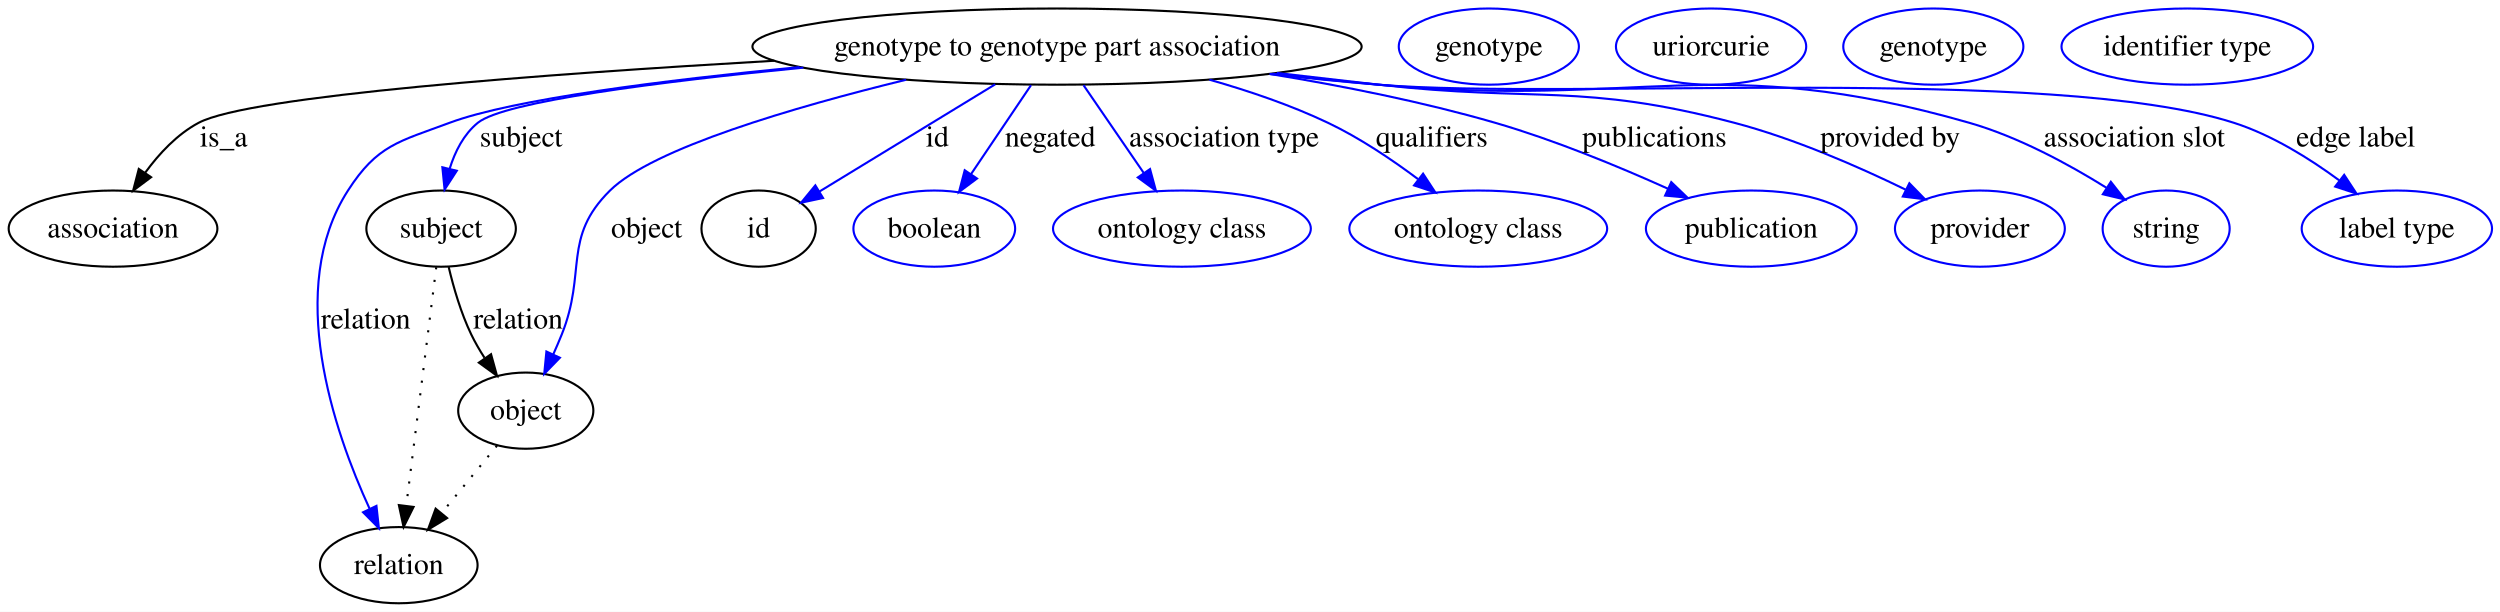
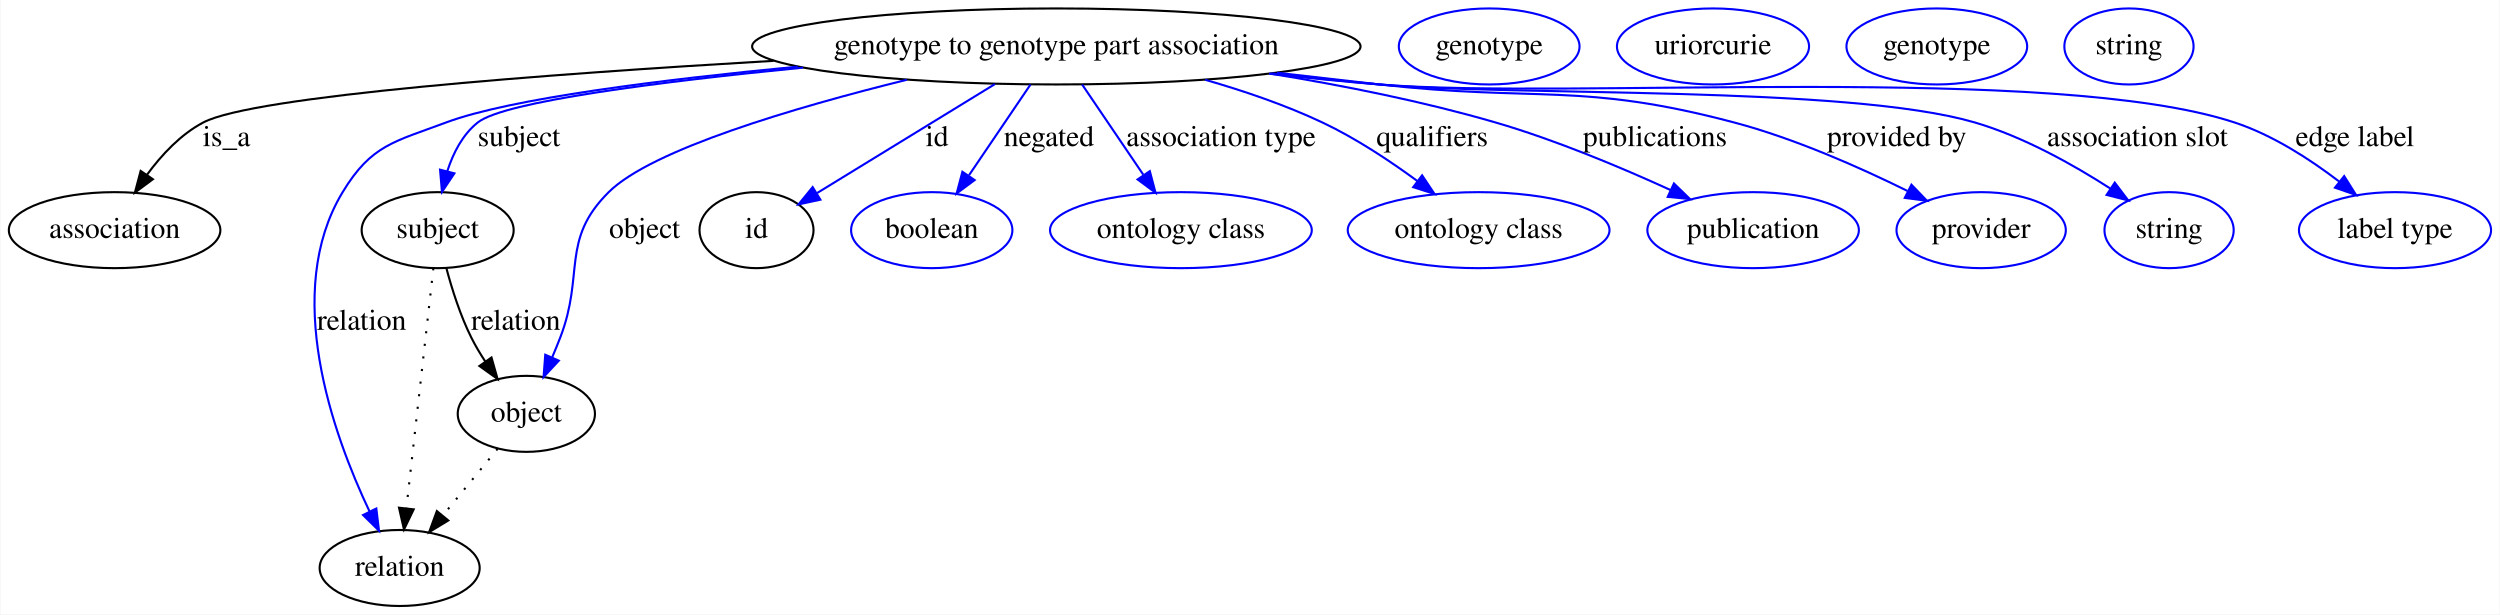
- <svg xmlns="http://www.w3.org/2000/svg" width="1181pt" height="289pt" viewBox="0.00 0.00 1181.13 289.00">
-   <g id="graph0" class="graph" transform="scale(1 1) rotate(0) translate(4 285)">
-     <polygon fill="#ffffff" stroke="transparent" points="-4,4 -4,-285 1177.131,-285 1177.131,4 -4,4" />
+ <svg xmlns="http://www.w3.org/2000/svg" width="1184pt" height="291pt" viewBox="0.00 0.00 1183.54 291.00">
+   <g id="graph0" class="graph" transform="scale(1 1) rotate(0) translate(4 287)">
+     <polygon fill="#ffffff" stroke="transparent" points="-4,4 -4,-287 1179.542,-287 1179.542,4 -4,4" />
    <g id="node1" class="node">
-       <ellipse fill="none" stroke="#000000" cx="495.401" cy="-263" rx="143.909" ry="18" />
-       <text text-anchor="middle" x="495.401" y="-258.8" font-family="Times,serif" font-size="14.00" fill="#000000">genotype to genotype part association</text>
+       <ellipse fill="none" stroke="#000000" cx="496.046" cy="-265" rx="144.075" ry="18" />
+       <text text-anchor="middle" x="496.046" y="-261.3" font-family="Times,serif" font-size="14.00" fill="#000000">genotype to genotype part association</text>
    </g>
    <g id="node2" class="node">
-       <ellipse fill="none" stroke="#000000" cx="49.401" cy="-177" rx="49.303" ry="18" />
-       <text text-anchor="middle" x="49.401" y="-172.8" font-family="Times,serif" font-size="14.00" fill="#000000">association</text>
+       <ellipse fill="none" stroke="#000000" cx="50.046" cy="-178" rx="50.091" ry="18" />
+       <text text-anchor="middle" x="50.046" y="-174.3" font-family="Times,serif" font-size="14.00" fill="#000000">association</text>
    </g>
    <g id="edge1" class="edge">
-       <path fill="none" stroke="#000000" d="M361.796,-256.319C252.996,-250.022 113.633,-239.673 89.85,-227 79.694,-221.589 71.16,-212.431 64.588,-203.42" />
-       <polygon fill="#000000" stroke="#000000" points="67.381,-201.301 58.898,-194.952 61.57,-205.205 67.381,-201.301" />
-       <text text-anchor="middle" x="101.677" y="-215.8" font-family="Times,serif" font-size="14.00" fill="#000000">is_a</text>
+       <path fill="none" stroke="#000000" d="M362.178,-258.2C253.929,-251.851 115.733,-241.494 92.046,-229 81.326,-223.346 72.301,-213.672 65.397,-204.259" />
+       <polygon fill="#000000" stroke="#000000" points="68.176,-202.121 59.666,-195.811 62.384,-206.051 68.176,-202.121" />
+       <text text-anchor="middle" x="103.046" y="-217.8" font-family="Times,serif" font-size="14.00" fill="#000000">is_a</text>
    </g>
    <g id="node3" class="node">
-       <ellipse fill="none" stroke="#000000" cx="204.401" cy="-177" rx="35.313" ry="18" />
-       <text text-anchor="middle" x="204.401" y="-172.8" font-family="Times,serif" font-size="14.00" fill="#000000">subject</text>
+       <ellipse fill="none" stroke="#000000" cx="203.046" cy="-178" rx="35.995" ry="18" />
+       <text text-anchor="middle" x="203.046" y="-174.3" font-family="Times,serif" font-size="14.00" fill="#000000">subject</text>
    </g>
    <g id="edge2" class="edge">
-       <path fill="none" stroke="#0000ff" d="M375.522,-253.063C307.753,-246.425 234.12,-237.085 221.746,-227 215.063,-221.553 210.948,-213.38 208.418,-205.212" />
-       <polygon fill="#0000ff" stroke="#0000ff" points="211.806,-204.331 206.05,-195.435 205.002,-205.978 211.806,-204.331" />
-       <text text-anchor="middle" x="242.229" y="-215.8" font-family="Times,serif" font-size="14.00" fill="#000000">subject</text>
+       <path fill="none" stroke="#0000ff" d="M376.094,-254.973C308.271,-248.3 234.549,-238.955 222.046,-229 214.873,-223.289 210.408,-214.581 207.629,-205.968" />
+       <polygon fill="#0000ff" stroke="#0000ff" points="210.966,-204.894 205.079,-196.085 204.188,-206.643 210.966,-204.894" />
+       <text text-anchor="middle" x="241.546" y="-217.8" font-family="Times,serif" font-size="14.00" fill="#000000">subject</text>
    </g>
    <g id="node5" class="node">
-       <ellipse fill="none" stroke="#000000" cx="184.401" cy="-18" rx="37.233" ry="18" />
-       <text text-anchor="middle" x="184.401" y="-13.8" font-family="Times,serif" font-size="14.00" fill="#000000">relation</text>
+       <ellipse fill="none" stroke="#000000" cx="185.046" cy="-18" rx="37.894" ry="18" />
+       <text text-anchor="middle" x="185.046" y="-14.3" font-family="Times,serif" font-size="14.00" fill="#000000">relation</text>
    </g>
    <g id="edge3" class="edge">
-       <path fill="none" stroke="#0000ff" d="M373.738,-253.337C309.711,-247.143 238.403,-238.169 208.401,-227 184.373,-218.054 174.276,-216.561 160.401,-195 130.594,-148.679 153.705,-81.424 170.649,-44.586" />
-       <polygon fill="#0000ff" stroke="#0000ff" points="173.849,-46.008 175.002,-35.476 167.533,-42.99 173.849,-46.008" />
-       <text text-anchor="middle" x="168.781" y="-129.8" font-family="Times,serif" font-size="14.00" fill="#000000">relation</text>
+       <path fill="none" stroke="#0000ff" d="M373.515,-255.439C309.036,-249.278 237.231,-240.304 207.046,-229 182.457,-219.792 171.643,-218.461 158.046,-196 129.367,-148.629 153.315,-81.572 170.783,-44.766" />
+       <polygon fill="#0000ff" stroke="#0000ff" points="173.99,-46.176 175.269,-35.658 167.71,-43.083 173.99,-46.176" />
+       <text text-anchor="middle" x="167.046" y="-130.8" font-family="Times,serif" font-size="14.00" fill="#000000">relation</text>
    </g>
    <g id="node7" class="node">
-       <ellipse fill="none" stroke="#000000" cx="244.401" cy="-91" rx="31.931" ry="18" />
-       <text text-anchor="middle" x="244.401" y="-86.8" font-family="Times,serif" font-size="14.00" fill="#000000">object</text>
+       <ellipse fill="none" stroke="#000000" cx="245.046" cy="-91" rx="32.494" ry="18" />
+       <text text-anchor="middle" x="245.046" y="-87.3" font-family="Times,serif" font-size="14.00" fill="#000000">object</text>
    </g>
    <g id="edge4" class="edge">
-       <path fill="none" stroke="#0000ff" d="M424.092,-247.338C370.985,-234.368 304.334,-214.901 284.195,-195 261.521,-172.596 273.293,-156.574 261.401,-127 260.164,-123.922 258.793,-120.732 257.382,-117.582" />
-       <polygon fill="#0000ff" stroke="#0000ff" points="260.504,-115.995 253.122,-108.395 254.153,-118.939 260.504,-115.995" />
-       <text text-anchor="middle" x="301.505" y="-172.8" font-family="Times,serif" font-size="14.00" fill="#000000">object</text>
+       <path fill="none" stroke="#0000ff" d="M425.268,-249.229C371.823,-236.023 304.336,-216.147 284.046,-196 261.107,-173.224 272.735,-157.138 261.046,-127 259.858,-123.939 258.554,-120.761 257.218,-117.616" />
+       <polygon fill="#0000ff" stroke="#0000ff" points="260.416,-116.194 253.201,-108.436 254.003,-119 260.416,-116.194" />
+       <text text-anchor="middle" x="301.046" y="-174.3" font-family="Times,serif" font-size="14.00" fill="#000000">object</text>
    </g>
    <g id="node9" class="node">
-       <ellipse fill="none" stroke="#000000" cx="354.401" cy="-177" rx="27" ry="18" />
-       <text text-anchor="middle" x="354.401" y="-172.8" font-family="Times,serif" font-size="14.00" fill="#000000">id</text>
+       <ellipse fill="none" stroke="#000000" cx="354.046" cy="-178" rx="27" ry="18" />
+       <text text-anchor="middle" x="354.046" y="-174.3" font-family="Times,serif" font-size="14.00" fill="#000000">id</text>
    </g>
    <g id="edge5" class="edge">
-       <path fill="none" stroke="#0000ff" d="M466.186,-245.181C441.867,-230.348 407.429,-209.343 383.221,-194.578" />
-       <polygon fill="#0000ff" stroke="#0000ff" points="384.846,-191.47 374.486,-189.25 381.201,-197.446 384.846,-191.47" />
-       <text text-anchor="middle" x="438.846" y="-215.8" font-family="Times,serif" font-size="14.00" fill="#000000">id</text>
+       <path fill="none" stroke="#0000ff" d="M466.967,-247.184C442.361,-232.108 407.288,-210.62 382.78,-195.605" />
+       <polygon fill="#0000ff" stroke="#0000ff" points="384.303,-192.433 373.948,-190.194 380.646,-198.402 384.303,-192.433" />
+       <text text-anchor="middle" x="439.546" y="-217.8" font-family="Times,serif" font-size="14.00" fill="#000000">id</text>
    </g>
    <g id="node11" class="node">
-       <ellipse fill="none" stroke="#0000ff" cx="437.401" cy="-177" rx="38.202" ry="18" />
-       <text text-anchor="middle" x="437.401" y="-172.8" font-family="Times,serif" font-size="14.00" fill="#000000">boolean</text>
+       <ellipse fill="none" stroke="#0000ff" cx="437.046" cy="-178" rx="38.194" ry="18" />
+       <text text-anchor="middle" x="437.046" y="-174.3" font-family="Times,serif" font-size="14.00" fill="#000000">boolean</text>
    </g>
    <g id="edge6" class="edge">
-       <path fill="none" stroke="#0000ff" d="M483.101,-244.762C474.863,-232.547 463.898,-216.288 454.774,-202.759" />
-       <polygon fill="#0000ff" stroke="#0000ff" points="457.584,-200.666 449.091,-194.332 451.78,-204.58 457.584,-200.666" />
-       <text text-anchor="middle" x="492.167" y="-215.8" font-family="Times,serif" font-size="14.00" fill="#000000">negated</text>
+       <path fill="none" stroke="#0000ff" d="M483.821,-246.974C475.404,-234.562 464.089,-217.878 454.697,-204.028" />
+       <polygon fill="#0000ff" stroke="#0000ff" points="457.362,-201.722 448.852,-195.41 451.568,-205.65 457.362,-201.722" />
+       <text text-anchor="middle" x="492.546" y="-217.8" font-family="Times,serif" font-size="14.00" fill="#000000">negated</text>
    </g>
    <g id="node12" class="node">
-       <ellipse fill="none" stroke="#0000ff" cx="554.402" cy="-177" rx="60.905" ry="18" />
-       <text text-anchor="middle" x="554.402" y="-172.8" font-family="Times,serif" font-size="14.00" fill="#000000">ontology class</text>
+       <ellipse fill="none" stroke="#0000ff" cx="555.046" cy="-178" rx="61.99" ry="18" />
+       <text text-anchor="middle" x="555.046" y="-174.3" font-family="Times,serif" font-size="14.00" fill="#000000">ontology class</text>
    </g>
    <g id="edge7" class="edge">
-       <path fill="none" stroke="#0000ff" d="M507.914,-244.762C516.183,-232.709 527.153,-216.718 536.36,-203.298" />
-       <polygon fill="#0000ff" stroke="#0000ff" points="539.338,-205.143 542.11,-194.917 533.566,-201.183 539.338,-205.143" />
-       <text text-anchor="middle" x="574.307" y="-215.8" font-family="Times,serif" font-size="14.00" fill="#000000">association type</text>
+       <path fill="none" stroke="#0000ff" d="M508.27,-246.974C516.632,-234.643 527.853,-218.097 537.208,-204.302" />
+       <polygon fill="#0000ff" stroke="#0000ff" points="540.322,-205.946 543.038,-195.706 534.529,-202.018 540.322,-205.946" />
+       <text text-anchor="middle" x="574.046" y="-217.8" font-family="Times,serif" font-size="14.00" fill="#000000">association type</text>
    </g>
    <g id="node13" class="node">
-       <ellipse fill="none" stroke="#0000ff" cx="694.402" cy="-177" rx="60.905" ry="18" />
-       <text text-anchor="middle" x="694.402" y="-172.8" font-family="Times,serif" font-size="14.00" fill="#000000">ontology class</text>
+       <ellipse fill="none" stroke="#0000ff" cx="696.046" cy="-178" rx="61.99" ry="18" />
+       <text text-anchor="middle" x="696.046" y="-174.3" font-family="Times,serif" font-size="14.00" fill="#000000">ontology class</text>
    </g>
    <g id="edge8" class="edge">
-       <path fill="none" stroke="#0000ff" d="M567.386,-247.361C586.089,-242.065 605.89,-235.327 623.402,-227 638.336,-219.899 653.507,-209.703 665.97,-200.369" />
-       <polygon fill="#0000ff" stroke="#0000ff" points="668.337,-202.964 674.13,-194.094 664.069,-197.416 668.337,-202.964" />
-       <text text-anchor="middle" x="672.453" y="-215.8" font-family="Times,serif" font-size="14.00" fill="#000000">qualifiers</text>
+       <path fill="none" stroke="#0000ff" d="M566.516,-249.222C585.023,-243.913 604.66,-237.203 622.046,-229 637.788,-221.572 653.863,-210.933 666.991,-201.291" />
+       <polygon fill="#0000ff" stroke="#0000ff" points="669.275,-203.953 675.16,-195.144 665.065,-198.361 669.275,-203.953" />
+       <text text-anchor="middle" x="674.046" y="-217.8" font-family="Times,serif" font-size="14.00" fill="#000000">qualifiers</text>
    </g>
    <g id="node14" class="node">
-       <ellipse fill="none" stroke="#0000ff" cx="823.402" cy="-177" rx="49.788" ry="18" />
-       <text text-anchor="middle" x="823.402" y="-172.8" font-family="Times,serif" font-size="14.00" fill="#000000">publication</text>
+       <ellipse fill="none" stroke="#0000ff" cx="826.046" cy="-178" rx="50.091" ry="18" />
+       <text text-anchor="middle" x="826.046" y="-174.3" font-family="Times,serif" font-size="14.00" fill="#000000">publication</text>
    </g>
    <g id="edge9" class="edge">
-       <path fill="none" stroke="#0000ff" d="M595.91,-250.071C630.076,-244.478 668.241,-236.898 702.402,-227 730.416,-218.883 760.748,-206.341 784.035,-195.849" />
-       <polygon fill="#0000ff" stroke="#0000ff" points="785.593,-198.985 793.234,-191.646 782.684,-192.618 785.593,-198.985" />
-       <text text-anchor="middle" x="777.619" y="-215.8" font-family="Times,serif" font-size="14.00" fill="#000000">publications</text>
+       <path fill="none" stroke="#0000ff" d="M597.329,-252.146C631.593,-246.566 669.83,-238.975 704.046,-229 732.52,-220.699 763.328,-207.787 786.86,-197.032" />
+       <polygon fill="#0000ff" stroke="#0000ff" points="788.547,-200.108 796.148,-192.727 785.603,-193.757 788.547,-200.108" />
+       <text text-anchor="middle" x="779.546" y="-217.8" font-family="Times,serif" font-size="14.00" fill="#000000">publications</text>
    </g>
    <g id="node15" class="node">
-       <ellipse fill="none" stroke="#0000ff" cx="931.402" cy="-177" rx="40.132" ry="18" />
-       <text text-anchor="middle" x="931.402" y="-172.8" font-family="Times,serif" font-size="14.00" fill="#000000">provider</text>
+       <ellipse fill="none" stroke="#0000ff" cx="934.046" cy="-178" rx="40.094" ry="18" />
+       <text text-anchor="middle" x="934.046" y="-174.3" font-family="Times,serif" font-size="14.00" fill="#000000">provider</text>
    </g>
    <g id="edge10" class="edge">
-       <path fill="none" stroke="#0000ff" d="M599.225,-250.549C615.35,-248.66 631.822,-246.757 647.402,-245 722.023,-236.584 742.771,-246.077 815.402,-227 843.612,-219.59 873.819,-206.384 896.335,-195.404" />
-       <polygon fill="#0000ff" stroke="#0000ff" points="898.087,-198.442 905.486,-190.858 894.973,-192.173 898.087,-198.442" />
-       <text text-anchor="middle" x="889.034" y="-215.8" font-family="Times,serif" font-size="14.00" fill="#000000">provided by</text>
+       <path fill="none" stroke="#0000ff" d="M600.553,-252.559C616.784,-250.669 633.364,-248.762 649.046,-247 723.67,-238.613 744.454,-248.225 817.046,-229 845.721,-221.405 876.402,-207.807 899.148,-196.56" />
+       <polygon fill="#0000ff" stroke="#0000ff" points="901.026,-199.534 908.382,-191.909 897.876,-193.282 901.026,-199.534" />
+       <text text-anchor="middle" x="894.046" y="-217.8" font-family="Times,serif" font-size="14.00" fill="#000000">provided by</text>
    </g>
    <g id="node16" class="node">
-       <ellipse fill="none" stroke="#0000ff" cx="1019.402" cy="-177" rx="30.003" ry="18" />
-       <text text-anchor="middle" x="1019.402" y="-172.8" font-family="Times,serif" font-size="14.00" fill="#000000">string</text>
+       <ellipse fill="none" stroke="#0000ff" cx="1023.046" cy="-178" rx="30.595" ry="18" />
+       <text text-anchor="middle" x="1023.046" y="-174.3" font-family="Times,serif" font-size="14.00" fill="#000000">string</text>
    </g>
    <g id="edge11" class="edge">
-       <path fill="none" stroke="#0000ff" d="M597.116,-250.193C613.899,-248.299 631.127,-246.488 647.402,-245 771.144,-233.69 806.944,-261.204 926.402,-227 949.513,-220.383 973.351,-207.424 991.106,-196.358" />
-       <polygon fill="#0000ff" stroke="#0000ff" points="993.269,-199.129 999.8,-190.787 989.492,-193.235 993.269,-199.129" />
-       <text text-anchor="middle" x="1004.369" y="-215.8" font-family="Times,serif" font-size="14.00" fill="#000000">association slot</text>
+       <path fill="none" stroke="#0000ff" d="M598.018,-252.236C615.042,-250.325 632.531,-248.497 649.046,-247 711.583,-241.329 870.784,-246.653 931.046,-229 954.029,-222.267 977.607,-209.049 995.14,-197.757" />
+       <polygon fill="#0000ff" stroke="#0000ff" points="997.318,-200.512 1003.722,-192.072 993.453,-194.677 997.318,-200.512" />
+       <text text-anchor="middle" x="1008.046" y="-217.8" font-family="Times,serif" font-size="14.00" fill="#000000">association slot</text>
    </g>
    <g id="node17" class="node">
-       <ellipse fill="none" stroke="#0000ff" cx="1128.401" cy="-177" rx="44.96" ry="18" />
-       <text text-anchor="middle" x="1128.401" y="-172.8" font-family="Times,serif" font-size="14.00" fill="#000000">label type</text>
+       <ellipse fill="none" stroke="#0000ff" cx="1130.046" cy="-178" rx="45.492" ry="18" />
+       <text text-anchor="middle" x="1130.046" y="-174.3" font-family="Times,serif" font-size="14.00" fill="#000000">label type</text>
    </g>
    <g id="edge12" class="edge">
-       <path fill="none" stroke="#0000ff" d="M595.864,-250.049C613.037,-248.137 630.716,-246.358 647.402,-245 736.972,-237.711 965.824,-254.434 1051.401,-227 1069.376,-221.238 1087.198,-210.107 1101.162,-199.808" />
-       <polygon fill="#0000ff" stroke="#0000ff" points="1103.513,-202.417 1109.325,-193.559 1099.257,-196.859 1103.513,-202.417" />
-       <text text-anchor="middle" x="1108.969" y="-215.8" font-family="Times,serif" font-size="14.00" fill="#000000">edge label</text>
+       <path fill="none" stroke="#0000ff" d="M596.759,-252.097C614.173,-250.168 632.117,-248.37 649.046,-247 738.841,-239.732 968.466,-257.144 1054.046,-229 1072.046,-223.08 1089.767,-211.609 1103.564,-201.043" />
+       <polygon fill="#0000ff" stroke="#0000ff" points="1105.968,-203.603 1111.615,-194.639 1101.61,-198.125 1105.968,-203.603" />
+       <text text-anchor="middle" x="1111.046" y="-217.8" font-family="Times,serif" font-size="14.00" fill="#000000">edge label</text>
    </g>
    <g id="edge14" class="edge">
-       <path fill="none" stroke="#000000" stroke-dasharray="1,5" d="M202.107,-158.761C198.641,-131.205 192.041,-78.735 187.952,-46.223" />
-       <polygon fill="#000000" stroke="#000000" points="191.39,-45.512 186.669,-36.027 184.445,-46.385 191.39,-45.512" />
+       <path fill="none" stroke="#000000" stroke-dasharray="1,5" d="M201.016,-159.957C197.91,-132.349 191.95,-79.375 188.255,-46.526" />
+       <polygon fill="#000000" stroke="#000000" points="191.692,-45.769 187.096,-36.223 184.736,-46.551 191.692,-45.769" />
    </g>
    <g id="edge13" class="edge">
-       <path fill="none" stroke="#000000" d="M207.979,-158.869C210.289,-149.127 213.782,-137.081 218.643,-127 220.431,-123.29 222.6,-119.555 224.912,-115.969" />
-       <polygon fill="#000000" stroke="#000000" points="227.991,-117.671 230.815,-107.46 222.239,-113.681 227.991,-117.671" />
-       <text text-anchor="middle" x="240.781" y="-129.8" font-family="Times,serif" font-size="14.00" fill="#000000">relation</text>
+       <path fill="none" stroke="#000000" d="M207.179,-159.988C209.847,-149.97 213.805,-137.452 219.046,-127 220.95,-123.201 223.24,-119.369 225.661,-115.694" />
+       <polygon fill="#000000" stroke="#000000" points="228.538,-117.687 231.429,-107.494 222.813,-113.66 228.538,-117.687" />
+       <text text-anchor="middle" x="240.046" y="-130.8" font-family="Times,serif" font-size="14.00" fill="#000000">relation</text>
    </g>
    <g id="node4" class="node">
-       <ellipse fill="none" stroke="#0000ff" cx="699.402" cy="-263" rx="42.546" ry="18" />
-       <text text-anchor="middle" x="699.402" y="-258.8" font-family="Times,serif" font-size="14.00" fill="#000000">genotype</text>
+       <ellipse fill="none" stroke="#0000ff" cx="701.046" cy="-265" rx="42.793" ry="18" />
+       <text text-anchor="middle" x="701.046" y="-261.3" font-family="Times,serif" font-size="14.00" fill="#000000">genotype</text>
    </g>
    <g id="node6" class="node">
-       <ellipse fill="none" stroke="#0000ff" cx="804.402" cy="-263" rx="44.942" ry="18" />
-       <text text-anchor="middle" x="804.402" y="-258.8" font-family="Times,serif" font-size="14.00" fill="#000000">uriorcurie</text>
+       <ellipse fill="none" stroke="#0000ff" cx="807.046" cy="-265" rx="45.492" ry="18" />
+       <text text-anchor="middle" x="807.046" y="-261.3" font-family="Times,serif" font-size="14.00" fill="#000000">uriorcurie</text>
    </g>
    <g id="edge15" class="edge">
-       <path fill="none" stroke="#000000" stroke-dasharray="1,5" d="M230.787,-74.435C223.093,-65.075 213.326,-53.191 204.74,-42.745" />
-       <polygon fill="#000000" stroke="#000000" points="207.224,-40.255 198.17,-34.752 201.816,-44.7 207.224,-40.255" />
+       <path fill="none" stroke="#000000" stroke-dasharray="1,5" d="M231.431,-74.435C223.792,-65.141 214.108,-53.359 205.567,-42.968" />
+       <polygon fill="#000000" stroke="#000000" points="208.077,-40.509 199.023,-35.006 202.669,-44.954 208.077,-40.509" />
    </g>
    <g id="node8" class="node">
-       <ellipse fill="none" stroke="#0000ff" cx="909.402" cy="-263" rx="42.546" ry="18" />
-       <text text-anchor="middle" x="909.402" y="-258.8" font-family="Times,serif" font-size="14.00" fill="#000000">genotype</text>
+       <ellipse fill="none" stroke="#0000ff" cx="913.046" cy="-265" rx="42.793" ry="18" />
+       <text text-anchor="middle" x="913.046" y="-261.3" font-family="Times,serif" font-size="14.00" fill="#000000">genotype</text>
    </g>
    <g id="node10" class="node">
-       <ellipse fill="none" stroke="#0000ff" cx="1029.401" cy="-263" rx="59.443" ry="18" />
-       <text text-anchor="middle" x="1029.401" y="-258.8" font-family="Times,serif" font-size="14.00" fill="#000000">identifier type</text>
+       <ellipse fill="none" stroke="#0000ff" cx="1004.046" cy="-265" rx="30.595" ry="18" />
+       <text text-anchor="middle" x="1004.046" y="-261.3" font-family="Times,serif" font-size="14.00" fill="#000000">string</text>
    </g>
  </g>
</svg>
